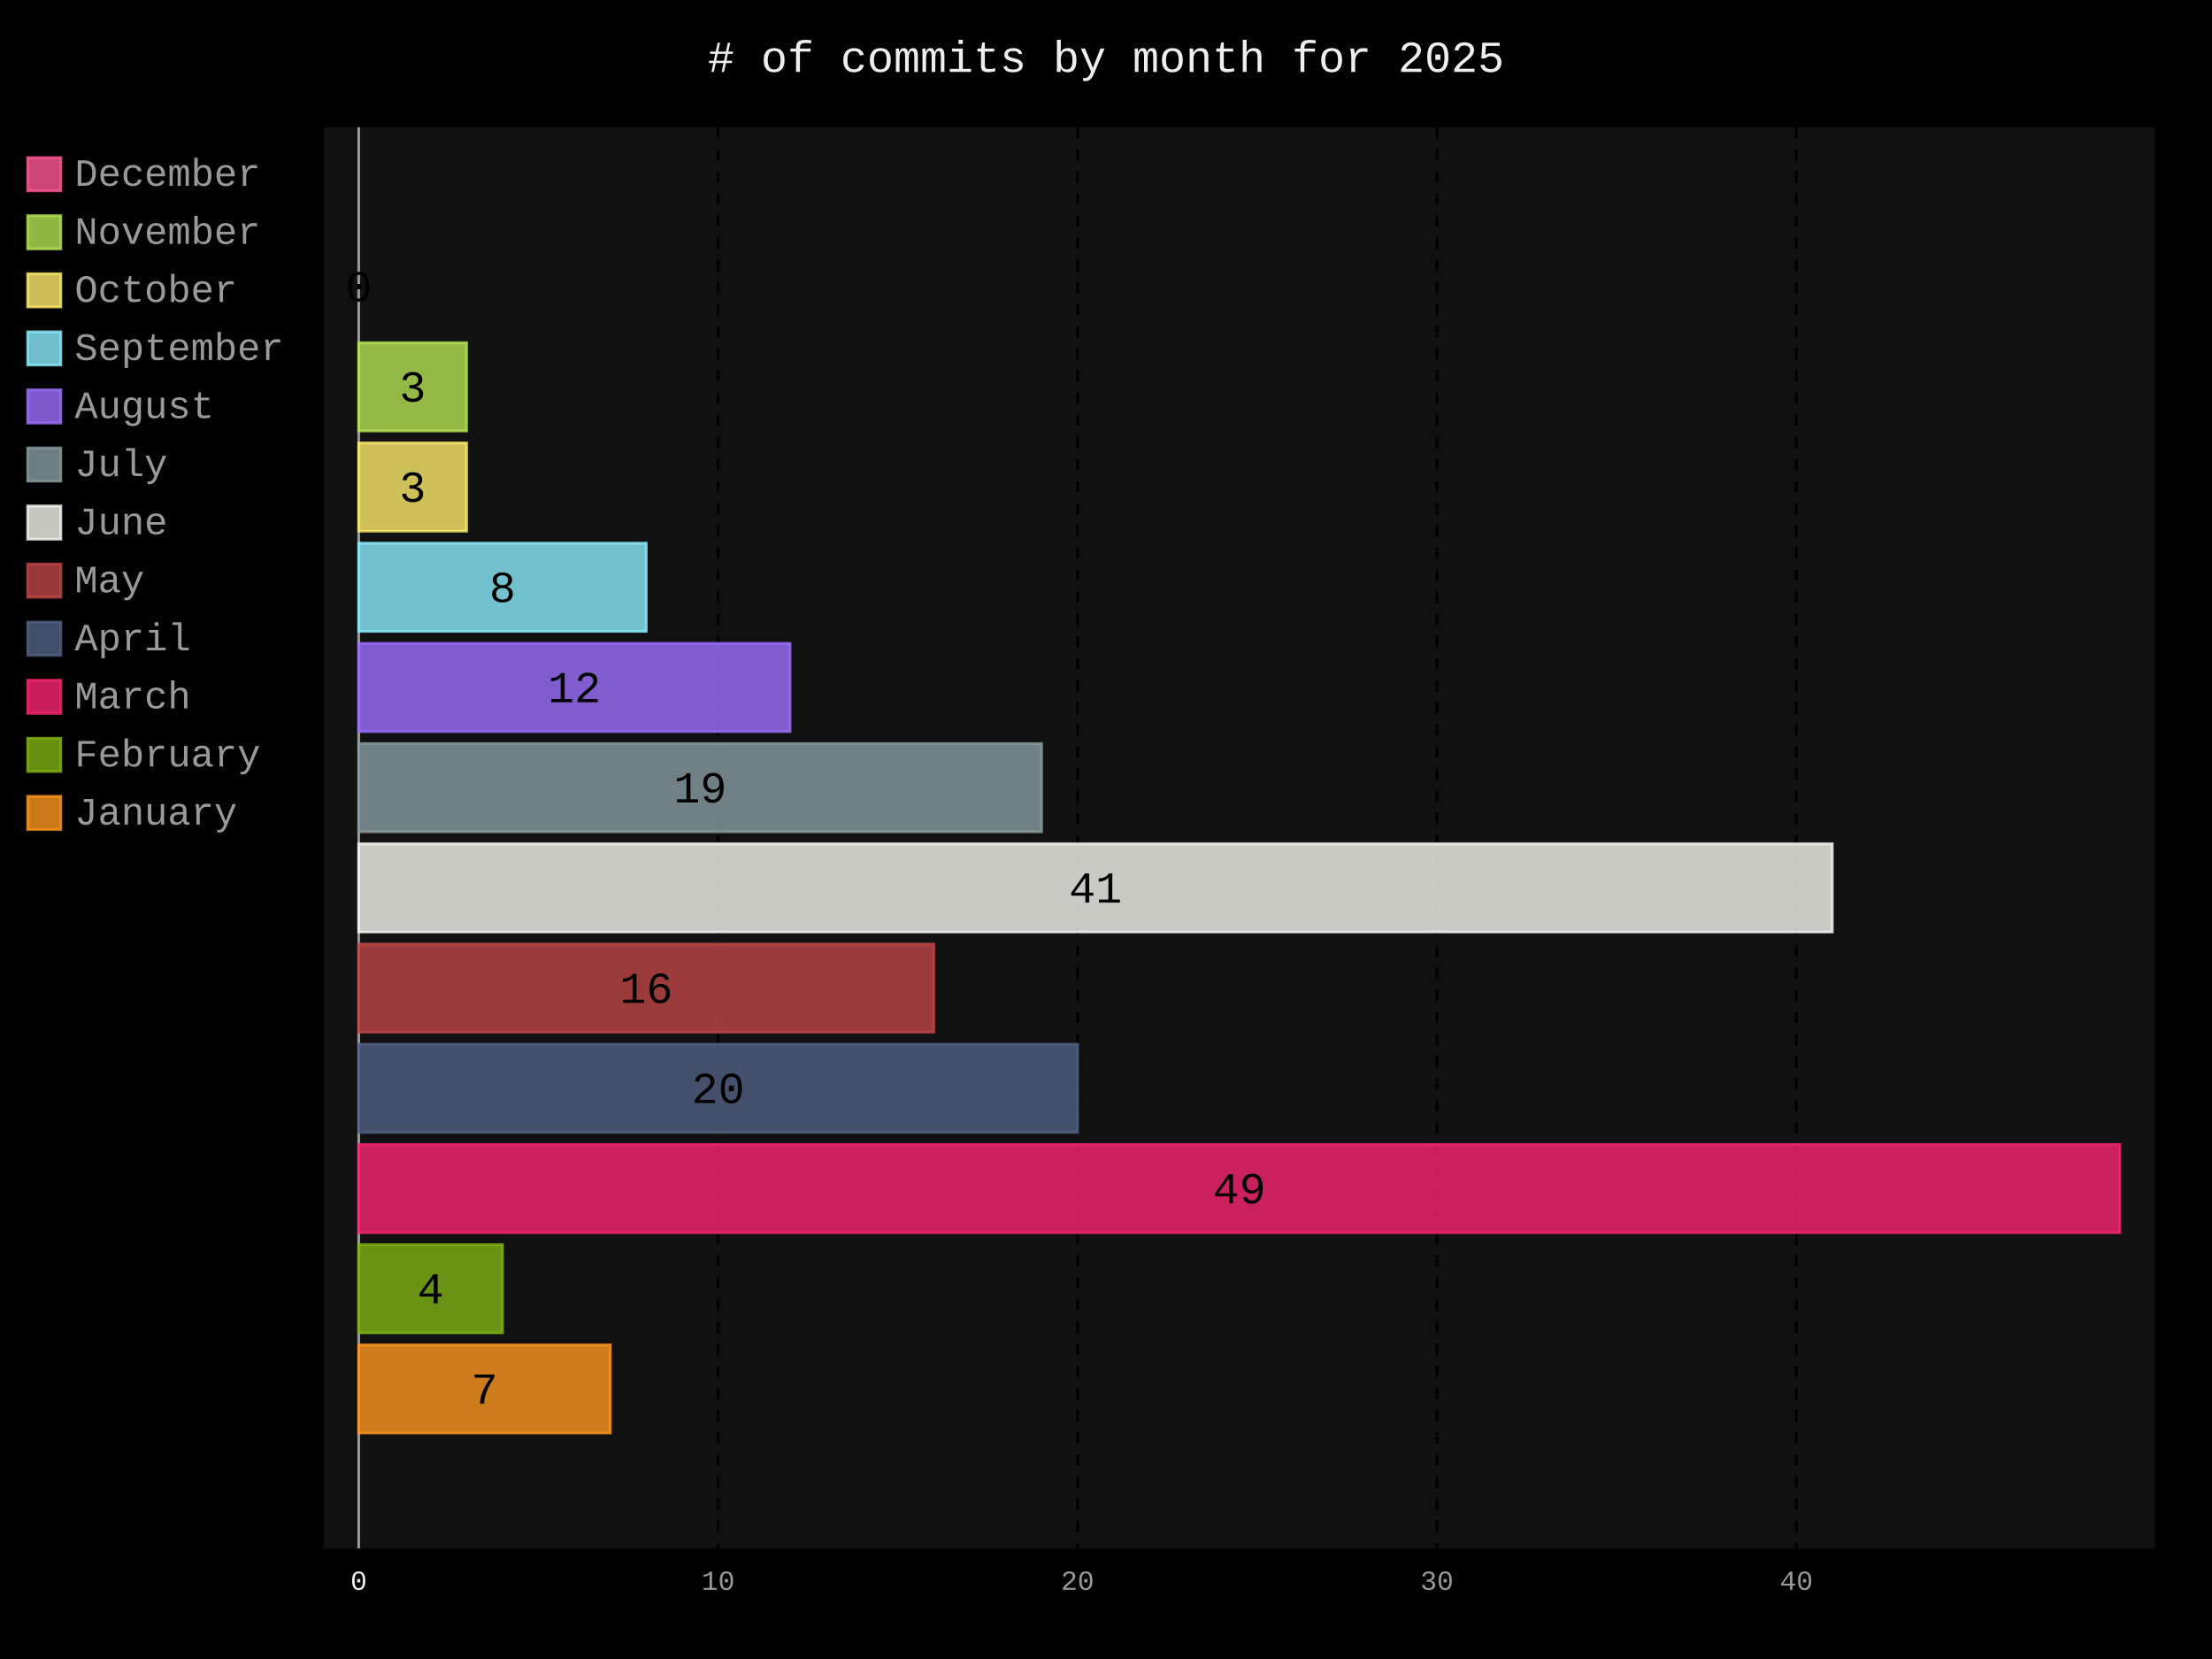
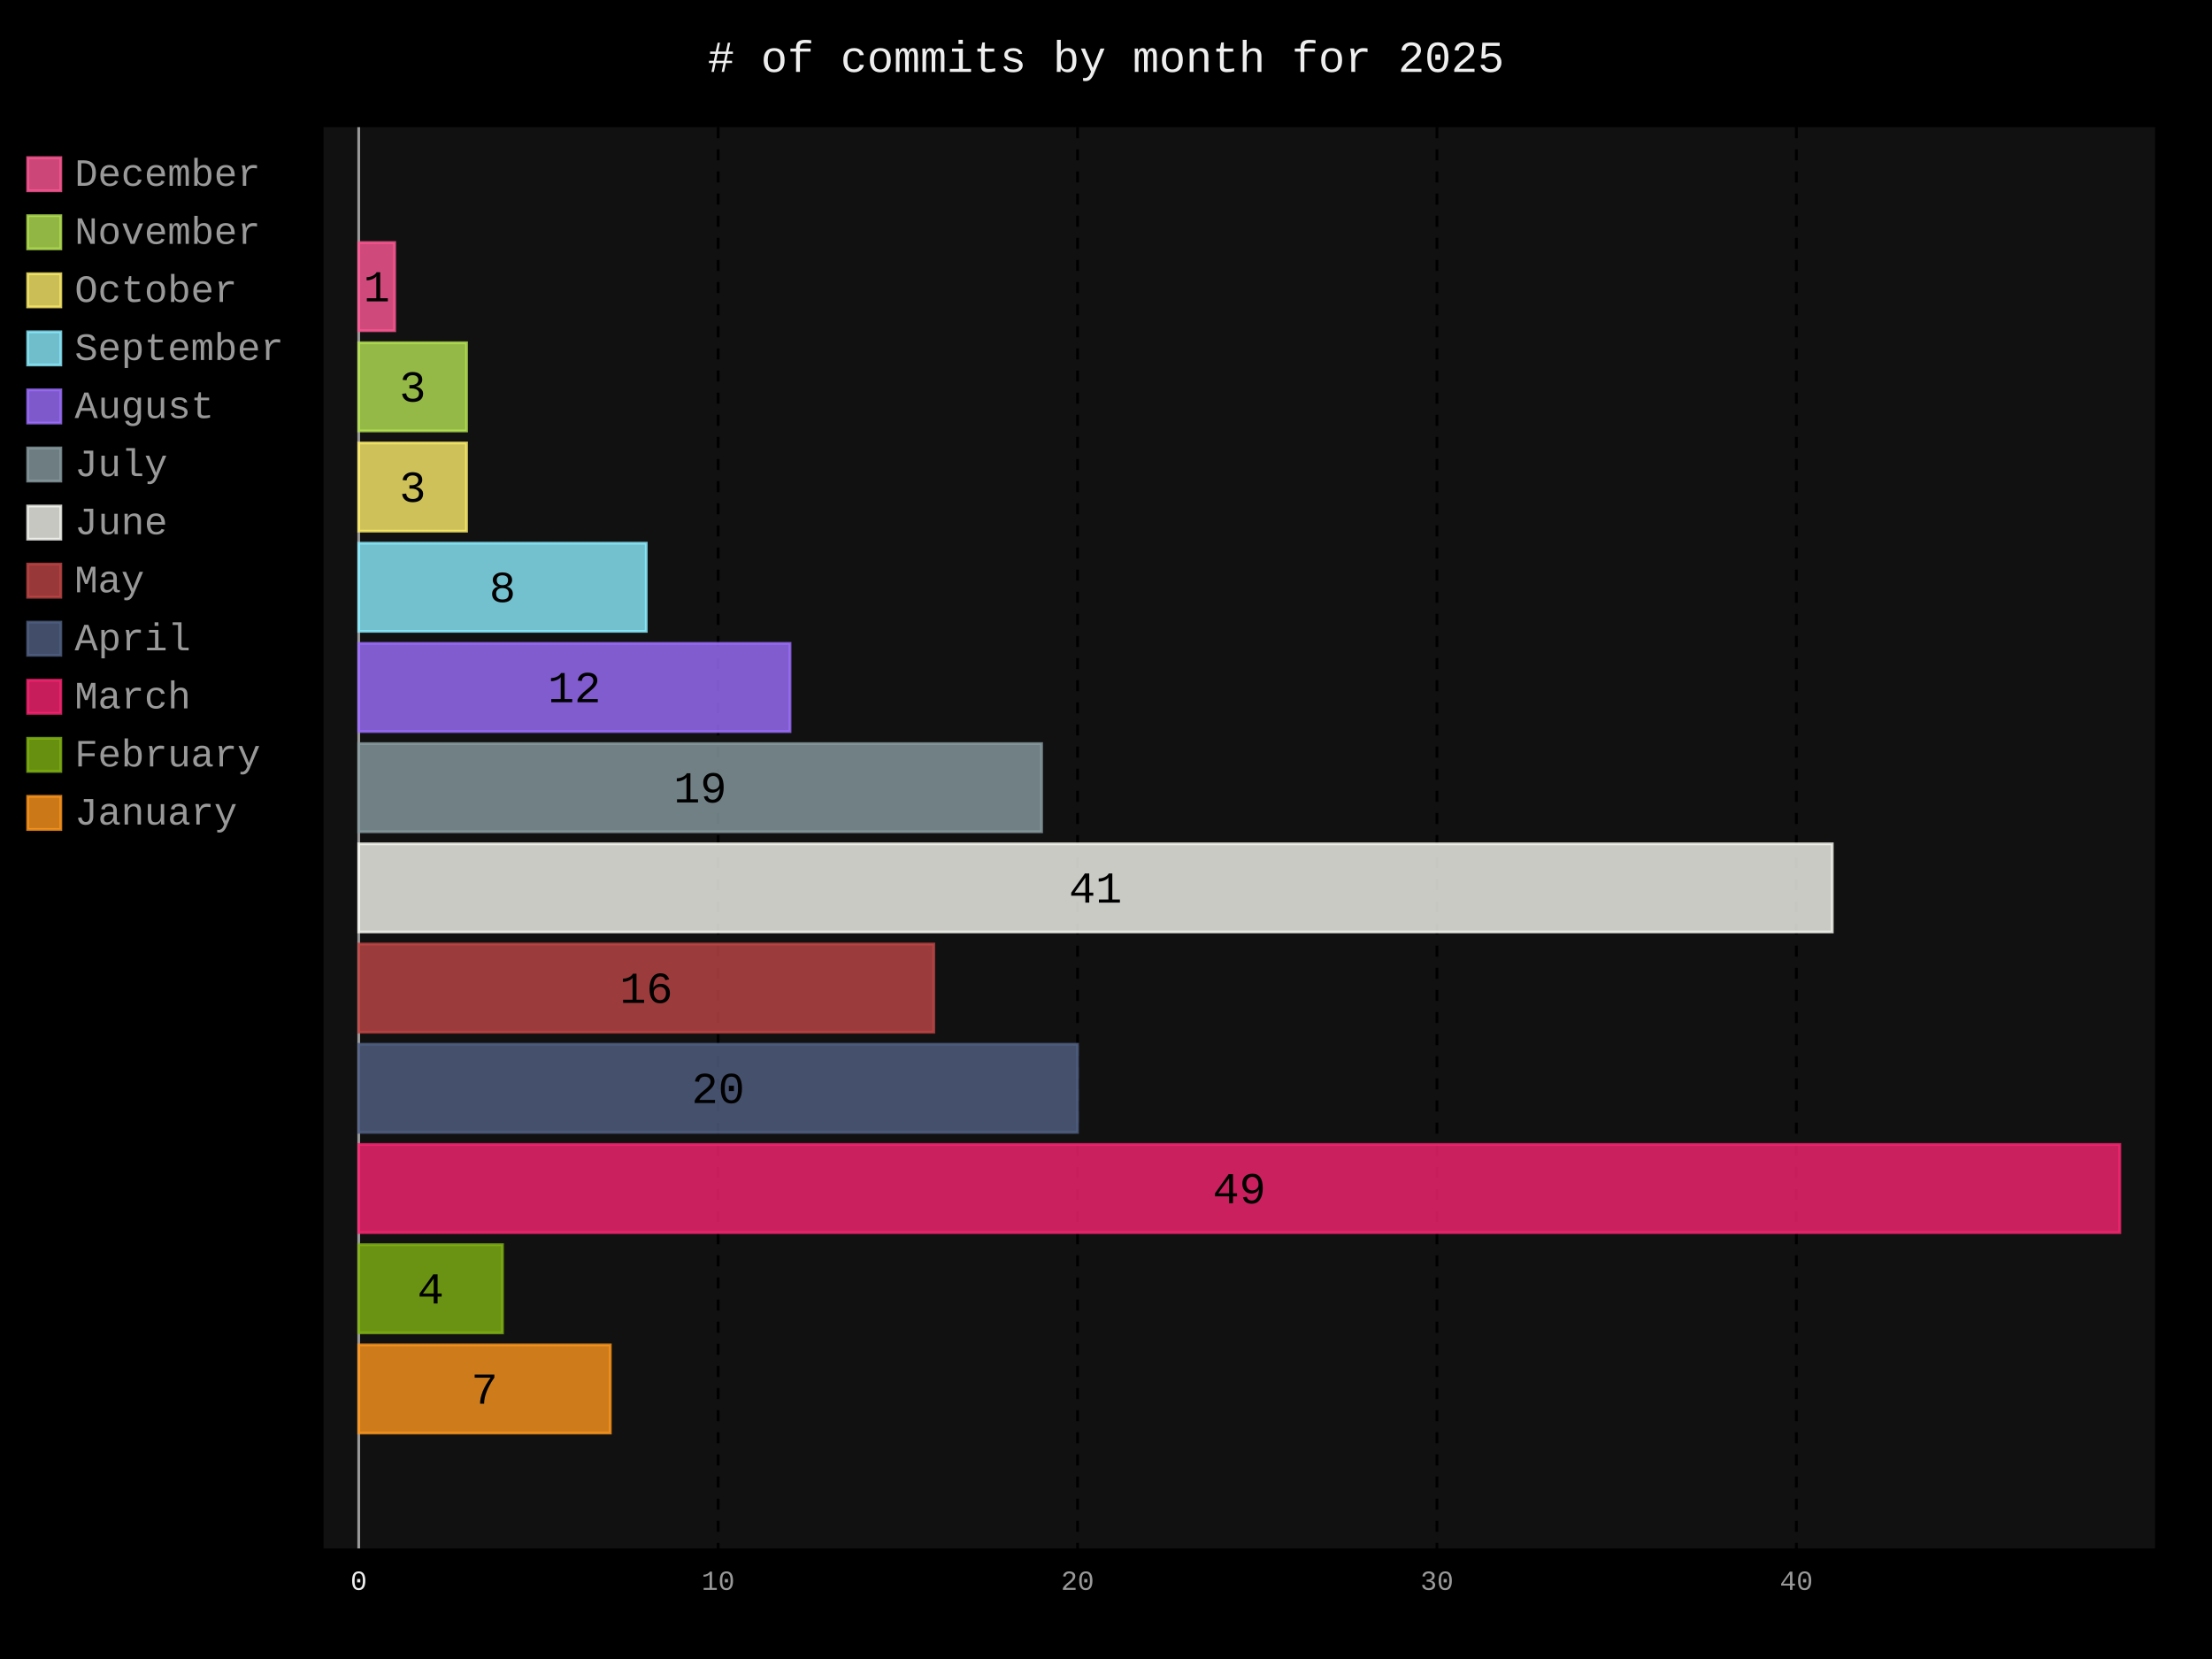
- <svg xmlns="http://www.w3.org/2000/svg" id="chart-81889643-c683-4de7-b06d-f722d2c1a10a" class="pygal-chart" viewBox="0 0 800 600">
+ <svg xmlns="http://www.w3.org/2000/svg" id="chart-bb4607c5-42cd-4144-acdf-a0cf18dce93a" class="pygal-chart" viewBox="0 0 800 600">
  <defs>
-     <style type="text/css">#chart-81889643-c683-4de7-b06d-f722d2c1a10a{-webkit-user-select:none;-webkit-font-smoothing:antialiased;font-family:Consolas,"Liberation Mono",Menlo,Courier,monospace}#chart-81889643-c683-4de7-b06d-f722d2c1a10a .title{font-family:Consolas,"Liberation Mono",Menlo,Courier,monospace;font-size:16px}#chart-81889643-c683-4de7-b06d-f722d2c1a10a .legends .legend text{font-family:Consolas,"Liberation Mono",Menlo,Courier,monospace;font-size:14px}#chart-81889643-c683-4de7-b06d-f722d2c1a10a .axis text{font-family:Consolas,"Liberation Mono",Menlo,Courier,monospace;font-size:10px}#chart-81889643-c683-4de7-b06d-f722d2c1a10a .axis text.major{font-family:Consolas,"Liberation Mono",Menlo,Courier,monospace;font-size:10px}#chart-81889643-c683-4de7-b06d-f722d2c1a10a .text-overlay text.value{font-family:Consolas,"Liberation Mono",Menlo,Courier,monospace;font-size:16px}#chart-81889643-c683-4de7-b06d-f722d2c1a10a .text-overlay text.label{font-family:Consolas,"Liberation Mono",Menlo,Courier,monospace;font-size:10px}#chart-81889643-c683-4de7-b06d-f722d2c1a10a .tooltip{font-family:Consolas,"Liberation Mono",Menlo,Courier,monospace;font-size:14px}#chart-81889643-c683-4de7-b06d-f722d2c1a10a text.no_data{font-family:Consolas,"Liberation Mono",Menlo,Courier,monospace;font-size:64px}
- #chart-81889643-c683-4de7-b06d-f722d2c1a10a{background-color:black}#chart-81889643-c683-4de7-b06d-f722d2c1a10a path,#chart-81889643-c683-4de7-b06d-f722d2c1a10a line,#chart-81889643-c683-4de7-b06d-f722d2c1a10a rect,#chart-81889643-c683-4de7-b06d-f722d2c1a10a circle{-webkit-transition:250ms;-moz-transition:250ms;transition:250ms}#chart-81889643-c683-4de7-b06d-f722d2c1a10a .graph &gt; .background{fill:black}#chart-81889643-c683-4de7-b06d-f722d2c1a10a .plot &gt; .background{fill:#111}#chart-81889643-c683-4de7-b06d-f722d2c1a10a .graph{fill:#999}#chart-81889643-c683-4de7-b06d-f722d2c1a10a text.no_data{fill:#eee}#chart-81889643-c683-4de7-b06d-f722d2c1a10a .title{fill:#eee}#chart-81889643-c683-4de7-b06d-f722d2c1a10a .legends .legend text{fill:#999}#chart-81889643-c683-4de7-b06d-f722d2c1a10a .legends .legend:hover text{fill:#eee}#chart-81889643-c683-4de7-b06d-f722d2c1a10a .axis .line{stroke:#eee}#chart-81889643-c683-4de7-b06d-f722d2c1a10a .axis .guide.line{stroke:#555}#chart-81889643-c683-4de7-b06d-f722d2c1a10a .axis .major.line{stroke:#999}#chart-81889643-c683-4de7-b06d-f722d2c1a10a .axis text.major{fill:#eee}#chart-81889643-c683-4de7-b06d-f722d2c1a10a .axis.y .guides:hover .guide.line,#chart-81889643-c683-4de7-b06d-f722d2c1a10a .line-graph .axis.x .guides:hover .guide.line,#chart-81889643-c683-4de7-b06d-f722d2c1a10a .stackedline-graph .axis.x .guides:hover .guide.line,#chart-81889643-c683-4de7-b06d-f722d2c1a10a .xy-graph .axis.x .guides:hover .guide.line{stroke:#eee}#chart-81889643-c683-4de7-b06d-f722d2c1a10a .axis .guides:hover text{fill:#eee}#chart-81889643-c683-4de7-b06d-f722d2c1a10a .reactive{fill-opacity:.8;stroke-opacity:.8;stroke-width:1}#chart-81889643-c683-4de7-b06d-f722d2c1a10a .ci{stroke:#999}#chart-81889643-c683-4de7-b06d-f722d2c1a10a .reactive.active,#chart-81889643-c683-4de7-b06d-f722d2c1a10a .active .reactive{fill-opacity:.4;stroke-opacity:.9;stroke-width:4}#chart-81889643-c683-4de7-b06d-f722d2c1a10a .ci .reactive.active{stroke-width:1.5}#chart-81889643-c683-4de7-b06d-f722d2c1a10a .series text{fill:#eee}#chart-81889643-c683-4de7-b06d-f722d2c1a10a .tooltip rect{fill:#111;stroke:#eee;-webkit-transition:opacity 250ms;-moz-transition:opacity 250ms;transition:opacity 250ms}#chart-81889643-c683-4de7-b06d-f722d2c1a10a .tooltip .label{fill:#999}#chart-81889643-c683-4de7-b06d-f722d2c1a10a .tooltip .label{fill:#999}#chart-81889643-c683-4de7-b06d-f722d2c1a10a .tooltip .legend{font-size:.8em;fill:#555}#chart-81889643-c683-4de7-b06d-f722d2c1a10a .tooltip .x_label{font-size:.6em;fill:#eee}#chart-81889643-c683-4de7-b06d-f722d2c1a10a .tooltip .xlink{font-size:.5em;text-decoration:underline}#chart-81889643-c683-4de7-b06d-f722d2c1a10a .tooltip .value{font-size:1.5em}#chart-81889643-c683-4de7-b06d-f722d2c1a10a .bound{font-size:.5em}#chart-81889643-c683-4de7-b06d-f722d2c1a10a .max-value{font-size:.75em;fill:#555}#chart-81889643-c683-4de7-b06d-f722d2c1a10a .map-element{fill:#111;stroke:#555 !important}#chart-81889643-c683-4de7-b06d-f722d2c1a10a .map-element .reactive{fill-opacity:inherit;stroke-opacity:inherit}#chart-81889643-c683-4de7-b06d-f722d2c1a10a .color-0,#chart-81889643-c683-4de7-b06d-f722d2c1a10a .color-0 a:visited{stroke:#ff5995;fill:#ff5995}#chart-81889643-c683-4de7-b06d-f722d2c1a10a .color-1,#chart-81889643-c683-4de7-b06d-f722d2c1a10a .color-1 a:visited{stroke:#b6e354;fill:#b6e354}#chart-81889643-c683-4de7-b06d-f722d2c1a10a .color-2,#chart-81889643-c683-4de7-b06d-f722d2c1a10a .color-2 a:visited{stroke:#feed6c;fill:#feed6c}#chart-81889643-c683-4de7-b06d-f722d2c1a10a .color-3,#chart-81889643-c683-4de7-b06d-f722d2c1a10a .color-3 a:visited{stroke:#8cedff;fill:#8cedff}#chart-81889643-c683-4de7-b06d-f722d2c1a10a .color-4,#chart-81889643-c683-4de7-b06d-f722d2c1a10a .color-4 a:visited{stroke:#9e6ffe;fill:#9e6ffe}#chart-81889643-c683-4de7-b06d-f722d2c1a10a .color-5,#chart-81889643-c683-4de7-b06d-f722d2c1a10a .color-5 a:visited{stroke:#899ca1;fill:#899ca1}#chart-81889643-c683-4de7-b06d-f722d2c1a10a .color-6,#chart-81889643-c683-4de7-b06d-f722d2c1a10a .color-6 a:visited{stroke:#f8f8f2;fill:#f8f8f2}#chart-81889643-c683-4de7-b06d-f722d2c1a10a .color-7,#chart-81889643-c683-4de7-b06d-f722d2c1a10a .color-7 a:visited{stroke:#bf4646;fill:#bf4646}#chart-81889643-c683-4de7-b06d-f722d2c1a10a .color-8,#chart-81889643-c683-4de7-b06d-f722d2c1a10a .color-8 a:visited{stroke:#516083;fill:#516083}#chart-81889643-c683-4de7-b06d-f722d2c1a10a .color-9,#chart-81889643-c683-4de7-b06d-f722d2c1a10a .color-9 a:visited{stroke:#f92672;fill:#f92672}#chart-81889643-c683-4de7-b06d-f722d2c1a10a .color-10,#chart-81889643-c683-4de7-b06d-f722d2c1a10a .color-10 a:visited{stroke:#82b414;fill:#82b414}#chart-81889643-c683-4de7-b06d-f722d2c1a10a .color-11,#chart-81889643-c683-4de7-b06d-f722d2c1a10a .color-11 a:visited{stroke:#fd971f;fill:#fd971f}#chart-81889643-c683-4de7-b06d-f722d2c1a10a .text-overlay .color-0 text{fill:black}#chart-81889643-c683-4de7-b06d-f722d2c1a10a .text-overlay .color-1 text{fill:black}#chart-81889643-c683-4de7-b06d-f722d2c1a10a .text-overlay .color-2 text{fill:black}#chart-81889643-c683-4de7-b06d-f722d2c1a10a .text-overlay .color-3 text{fill:black}#chart-81889643-c683-4de7-b06d-f722d2c1a10a .text-overlay .color-4 text{fill:black}#chart-81889643-c683-4de7-b06d-f722d2c1a10a .text-overlay .color-5 text{fill:black}#chart-81889643-c683-4de7-b06d-f722d2c1a10a .text-overlay .color-6 text{fill:black}#chart-81889643-c683-4de7-b06d-f722d2c1a10a .text-overlay .color-7 text{fill:black}#chart-81889643-c683-4de7-b06d-f722d2c1a10a .text-overlay .color-8 text{fill:black}#chart-81889643-c683-4de7-b06d-f722d2c1a10a .text-overlay .color-9 text{fill:black}#chart-81889643-c683-4de7-b06d-f722d2c1a10a .text-overlay .color-10 text{fill:black}#chart-81889643-c683-4de7-b06d-f722d2c1a10a .text-overlay .color-11 text{fill:black}
- #chart-81889643-c683-4de7-b06d-f722d2c1a10a text.no_data{text-anchor:middle}#chart-81889643-c683-4de7-b06d-f722d2c1a10a .guide.line{fill:none}#chart-81889643-c683-4de7-b06d-f722d2c1a10a .centered{text-anchor:middle}#chart-81889643-c683-4de7-b06d-f722d2c1a10a .title{text-anchor:middle}#chart-81889643-c683-4de7-b06d-f722d2c1a10a .legends .legend text{fill-opacity:1}#chart-81889643-c683-4de7-b06d-f722d2c1a10a .axis.x text{text-anchor:middle}#chart-81889643-c683-4de7-b06d-f722d2c1a10a .axis.x:not(.web) text[transform]{text-anchor:start}#chart-81889643-c683-4de7-b06d-f722d2c1a10a .axis.x:not(.web) text[transform].backwards{text-anchor:end}#chart-81889643-c683-4de7-b06d-f722d2c1a10a .axis.y text{text-anchor:end}#chart-81889643-c683-4de7-b06d-f722d2c1a10a .axis.y text[transform].backwards{text-anchor:start}#chart-81889643-c683-4de7-b06d-f722d2c1a10a .axis.y2 text{text-anchor:start}#chart-81889643-c683-4de7-b06d-f722d2c1a10a .axis.y2 text[transform].backwards{text-anchor:end}#chart-81889643-c683-4de7-b06d-f722d2c1a10a .axis .guide.line{stroke-dasharray:4,4;stroke:black}#chart-81889643-c683-4de7-b06d-f722d2c1a10a .axis .major.guide.line{stroke-dasharray:6,6;stroke:black}#chart-81889643-c683-4de7-b06d-f722d2c1a10a .horizontal .axis.y .guide.line,#chart-81889643-c683-4de7-b06d-f722d2c1a10a .horizontal .axis.y2 .guide.line,#chart-81889643-c683-4de7-b06d-f722d2c1a10a .vertical .axis.x .guide.line{opacity:0}#chart-81889643-c683-4de7-b06d-f722d2c1a10a .horizontal .axis.always_show .guide.line,#chart-81889643-c683-4de7-b06d-f722d2c1a10a .vertical .axis.always_show .guide.line{opacity:1 !important}#chart-81889643-c683-4de7-b06d-f722d2c1a10a .axis.y .guides:hover .guide.line,#chart-81889643-c683-4de7-b06d-f722d2c1a10a .axis.y2 .guides:hover .guide.line,#chart-81889643-c683-4de7-b06d-f722d2c1a10a .axis.x .guides:hover .guide.line{opacity:1}#chart-81889643-c683-4de7-b06d-f722d2c1a10a .axis .guides:hover text{opacity:1}#chart-81889643-c683-4de7-b06d-f722d2c1a10a .nofill{fill:none}#chart-81889643-c683-4de7-b06d-f722d2c1a10a .subtle-fill{fill-opacity:.2}#chart-81889643-c683-4de7-b06d-f722d2c1a10a .dot{stroke-width:1px;fill-opacity:1;stroke-opacity:1}#chart-81889643-c683-4de7-b06d-f722d2c1a10a .dot.active{stroke-width:5px}#chart-81889643-c683-4de7-b06d-f722d2c1a10a .dot.negative{fill:transparent}#chart-81889643-c683-4de7-b06d-f722d2c1a10a text,#chart-81889643-c683-4de7-b06d-f722d2c1a10a tspan{stroke:none !important}#chart-81889643-c683-4de7-b06d-f722d2c1a10a .series text.active{opacity:1}#chart-81889643-c683-4de7-b06d-f722d2c1a10a .tooltip rect{fill-opacity:.95;stroke-width:.5}#chart-81889643-c683-4de7-b06d-f722d2c1a10a .tooltip text{fill-opacity:1}#chart-81889643-c683-4de7-b06d-f722d2c1a10a .showable{visibility:hidden}#chart-81889643-c683-4de7-b06d-f722d2c1a10a .showable.shown{visibility:visible}#chart-81889643-c683-4de7-b06d-f722d2c1a10a .gauge-background{fill:rgba(229,229,229,1);stroke:none}#chart-81889643-c683-4de7-b06d-f722d2c1a10a .bg-lines{stroke:black;stroke-width:2px}</style>
+     <style type="text/css">#chart-bb4607c5-42cd-4144-acdf-a0cf18dce93a{-webkit-user-select:none;-webkit-font-smoothing:antialiased;font-family:Consolas,"Liberation Mono",Menlo,Courier,monospace}#chart-bb4607c5-42cd-4144-acdf-a0cf18dce93a .title{font-family:Consolas,"Liberation Mono",Menlo,Courier,monospace;font-size:16px}#chart-bb4607c5-42cd-4144-acdf-a0cf18dce93a .legends .legend text{font-family:Consolas,"Liberation Mono",Menlo,Courier,monospace;font-size:14px}#chart-bb4607c5-42cd-4144-acdf-a0cf18dce93a .axis text{font-family:Consolas,"Liberation Mono",Menlo,Courier,monospace;font-size:10px}#chart-bb4607c5-42cd-4144-acdf-a0cf18dce93a .axis text.major{font-family:Consolas,"Liberation Mono",Menlo,Courier,monospace;font-size:10px}#chart-bb4607c5-42cd-4144-acdf-a0cf18dce93a .text-overlay text.value{font-family:Consolas,"Liberation Mono",Menlo,Courier,monospace;font-size:16px}#chart-bb4607c5-42cd-4144-acdf-a0cf18dce93a .text-overlay text.label{font-family:Consolas,"Liberation Mono",Menlo,Courier,monospace;font-size:10px}#chart-bb4607c5-42cd-4144-acdf-a0cf18dce93a .tooltip{font-family:Consolas,"Liberation Mono",Menlo,Courier,monospace;font-size:14px}#chart-bb4607c5-42cd-4144-acdf-a0cf18dce93a text.no_data{font-family:Consolas,"Liberation Mono",Menlo,Courier,monospace;font-size:64px}
+ #chart-bb4607c5-42cd-4144-acdf-a0cf18dce93a{background-color:black}#chart-bb4607c5-42cd-4144-acdf-a0cf18dce93a path,#chart-bb4607c5-42cd-4144-acdf-a0cf18dce93a line,#chart-bb4607c5-42cd-4144-acdf-a0cf18dce93a rect,#chart-bb4607c5-42cd-4144-acdf-a0cf18dce93a circle{-webkit-transition:250ms;-moz-transition:250ms;transition:250ms}#chart-bb4607c5-42cd-4144-acdf-a0cf18dce93a .graph &gt; .background{fill:black}#chart-bb4607c5-42cd-4144-acdf-a0cf18dce93a .plot &gt; .background{fill:#111}#chart-bb4607c5-42cd-4144-acdf-a0cf18dce93a .graph{fill:#999}#chart-bb4607c5-42cd-4144-acdf-a0cf18dce93a text.no_data{fill:#eee}#chart-bb4607c5-42cd-4144-acdf-a0cf18dce93a .title{fill:#eee}#chart-bb4607c5-42cd-4144-acdf-a0cf18dce93a .legends .legend text{fill:#999}#chart-bb4607c5-42cd-4144-acdf-a0cf18dce93a .legends .legend:hover text{fill:#eee}#chart-bb4607c5-42cd-4144-acdf-a0cf18dce93a .axis .line{stroke:#eee}#chart-bb4607c5-42cd-4144-acdf-a0cf18dce93a .axis .guide.line{stroke:#555}#chart-bb4607c5-42cd-4144-acdf-a0cf18dce93a .axis .major.line{stroke:#999}#chart-bb4607c5-42cd-4144-acdf-a0cf18dce93a .axis text.major{fill:#eee}#chart-bb4607c5-42cd-4144-acdf-a0cf18dce93a .axis.y .guides:hover .guide.line,#chart-bb4607c5-42cd-4144-acdf-a0cf18dce93a .line-graph .axis.x .guides:hover .guide.line,#chart-bb4607c5-42cd-4144-acdf-a0cf18dce93a .stackedline-graph .axis.x .guides:hover .guide.line,#chart-bb4607c5-42cd-4144-acdf-a0cf18dce93a .xy-graph .axis.x .guides:hover .guide.line{stroke:#eee}#chart-bb4607c5-42cd-4144-acdf-a0cf18dce93a .axis .guides:hover text{fill:#eee}#chart-bb4607c5-42cd-4144-acdf-a0cf18dce93a .reactive{fill-opacity:.8;stroke-opacity:.8;stroke-width:1}#chart-bb4607c5-42cd-4144-acdf-a0cf18dce93a .ci{stroke:#999}#chart-bb4607c5-42cd-4144-acdf-a0cf18dce93a .reactive.active,#chart-bb4607c5-42cd-4144-acdf-a0cf18dce93a .active .reactive{fill-opacity:.4;stroke-opacity:.9;stroke-width:4}#chart-bb4607c5-42cd-4144-acdf-a0cf18dce93a .ci .reactive.active{stroke-width:1.5}#chart-bb4607c5-42cd-4144-acdf-a0cf18dce93a .series text{fill:#eee}#chart-bb4607c5-42cd-4144-acdf-a0cf18dce93a .tooltip rect{fill:#111;stroke:#eee;-webkit-transition:opacity 250ms;-moz-transition:opacity 250ms;transition:opacity 250ms}#chart-bb4607c5-42cd-4144-acdf-a0cf18dce93a .tooltip .label{fill:#999}#chart-bb4607c5-42cd-4144-acdf-a0cf18dce93a .tooltip .label{fill:#999}#chart-bb4607c5-42cd-4144-acdf-a0cf18dce93a .tooltip .legend{font-size:.8em;fill:#555}#chart-bb4607c5-42cd-4144-acdf-a0cf18dce93a .tooltip .x_label{font-size:.6em;fill:#eee}#chart-bb4607c5-42cd-4144-acdf-a0cf18dce93a .tooltip .xlink{font-size:.5em;text-decoration:underline}#chart-bb4607c5-42cd-4144-acdf-a0cf18dce93a .tooltip .value{font-size:1.5em}#chart-bb4607c5-42cd-4144-acdf-a0cf18dce93a .bound{font-size:.5em}#chart-bb4607c5-42cd-4144-acdf-a0cf18dce93a .max-value{font-size:.75em;fill:#555}#chart-bb4607c5-42cd-4144-acdf-a0cf18dce93a .map-element{fill:#111;stroke:#555 !important}#chart-bb4607c5-42cd-4144-acdf-a0cf18dce93a .map-element .reactive{fill-opacity:inherit;stroke-opacity:inherit}#chart-bb4607c5-42cd-4144-acdf-a0cf18dce93a .color-0,#chart-bb4607c5-42cd-4144-acdf-a0cf18dce93a .color-0 a:visited{stroke:#ff5995;fill:#ff5995}#chart-bb4607c5-42cd-4144-acdf-a0cf18dce93a .color-1,#chart-bb4607c5-42cd-4144-acdf-a0cf18dce93a .color-1 a:visited{stroke:#b6e354;fill:#b6e354}#chart-bb4607c5-42cd-4144-acdf-a0cf18dce93a .color-2,#chart-bb4607c5-42cd-4144-acdf-a0cf18dce93a .color-2 a:visited{stroke:#feed6c;fill:#feed6c}#chart-bb4607c5-42cd-4144-acdf-a0cf18dce93a .color-3,#chart-bb4607c5-42cd-4144-acdf-a0cf18dce93a .color-3 a:visited{stroke:#8cedff;fill:#8cedff}#chart-bb4607c5-42cd-4144-acdf-a0cf18dce93a .color-4,#chart-bb4607c5-42cd-4144-acdf-a0cf18dce93a .color-4 a:visited{stroke:#9e6ffe;fill:#9e6ffe}#chart-bb4607c5-42cd-4144-acdf-a0cf18dce93a .color-5,#chart-bb4607c5-42cd-4144-acdf-a0cf18dce93a .color-5 a:visited{stroke:#899ca1;fill:#899ca1}#chart-bb4607c5-42cd-4144-acdf-a0cf18dce93a .color-6,#chart-bb4607c5-42cd-4144-acdf-a0cf18dce93a .color-6 a:visited{stroke:#f8f8f2;fill:#f8f8f2}#chart-bb4607c5-42cd-4144-acdf-a0cf18dce93a .color-7,#chart-bb4607c5-42cd-4144-acdf-a0cf18dce93a .color-7 a:visited{stroke:#bf4646;fill:#bf4646}#chart-bb4607c5-42cd-4144-acdf-a0cf18dce93a .color-8,#chart-bb4607c5-42cd-4144-acdf-a0cf18dce93a .color-8 a:visited{stroke:#516083;fill:#516083}#chart-bb4607c5-42cd-4144-acdf-a0cf18dce93a .color-9,#chart-bb4607c5-42cd-4144-acdf-a0cf18dce93a .color-9 a:visited{stroke:#f92672;fill:#f92672}#chart-bb4607c5-42cd-4144-acdf-a0cf18dce93a .color-10,#chart-bb4607c5-42cd-4144-acdf-a0cf18dce93a .color-10 a:visited{stroke:#82b414;fill:#82b414}#chart-bb4607c5-42cd-4144-acdf-a0cf18dce93a .color-11,#chart-bb4607c5-42cd-4144-acdf-a0cf18dce93a .color-11 a:visited{stroke:#fd971f;fill:#fd971f}#chart-bb4607c5-42cd-4144-acdf-a0cf18dce93a .text-overlay .color-0 text{fill:black}#chart-bb4607c5-42cd-4144-acdf-a0cf18dce93a .text-overlay .color-1 text{fill:black}#chart-bb4607c5-42cd-4144-acdf-a0cf18dce93a .text-overlay .color-2 text{fill:black}#chart-bb4607c5-42cd-4144-acdf-a0cf18dce93a .text-overlay .color-3 text{fill:black}#chart-bb4607c5-42cd-4144-acdf-a0cf18dce93a .text-overlay .color-4 text{fill:black}#chart-bb4607c5-42cd-4144-acdf-a0cf18dce93a .text-overlay .color-5 text{fill:black}#chart-bb4607c5-42cd-4144-acdf-a0cf18dce93a .text-overlay .color-6 text{fill:black}#chart-bb4607c5-42cd-4144-acdf-a0cf18dce93a .text-overlay .color-7 text{fill:black}#chart-bb4607c5-42cd-4144-acdf-a0cf18dce93a .text-overlay .color-8 text{fill:black}#chart-bb4607c5-42cd-4144-acdf-a0cf18dce93a .text-overlay .color-9 text{fill:black}#chart-bb4607c5-42cd-4144-acdf-a0cf18dce93a .text-overlay .color-10 text{fill:black}#chart-bb4607c5-42cd-4144-acdf-a0cf18dce93a .text-overlay .color-11 text{fill:black}
+ #chart-bb4607c5-42cd-4144-acdf-a0cf18dce93a text.no_data{text-anchor:middle}#chart-bb4607c5-42cd-4144-acdf-a0cf18dce93a .guide.line{fill:none}#chart-bb4607c5-42cd-4144-acdf-a0cf18dce93a .centered{text-anchor:middle}#chart-bb4607c5-42cd-4144-acdf-a0cf18dce93a .title{text-anchor:middle}#chart-bb4607c5-42cd-4144-acdf-a0cf18dce93a .legends .legend text{fill-opacity:1}#chart-bb4607c5-42cd-4144-acdf-a0cf18dce93a .axis.x text{text-anchor:middle}#chart-bb4607c5-42cd-4144-acdf-a0cf18dce93a .axis.x:not(.web) text[transform]{text-anchor:start}#chart-bb4607c5-42cd-4144-acdf-a0cf18dce93a .axis.x:not(.web) text[transform].backwards{text-anchor:end}#chart-bb4607c5-42cd-4144-acdf-a0cf18dce93a .axis.y text{text-anchor:end}#chart-bb4607c5-42cd-4144-acdf-a0cf18dce93a .axis.y text[transform].backwards{text-anchor:start}#chart-bb4607c5-42cd-4144-acdf-a0cf18dce93a .axis.y2 text{text-anchor:start}#chart-bb4607c5-42cd-4144-acdf-a0cf18dce93a .axis.y2 text[transform].backwards{text-anchor:end}#chart-bb4607c5-42cd-4144-acdf-a0cf18dce93a .axis .guide.line{stroke-dasharray:4,4;stroke:black}#chart-bb4607c5-42cd-4144-acdf-a0cf18dce93a .axis .major.guide.line{stroke-dasharray:6,6;stroke:black}#chart-bb4607c5-42cd-4144-acdf-a0cf18dce93a .horizontal .axis.y .guide.line,#chart-bb4607c5-42cd-4144-acdf-a0cf18dce93a .horizontal .axis.y2 .guide.line,#chart-bb4607c5-42cd-4144-acdf-a0cf18dce93a .vertical .axis.x .guide.line{opacity:0}#chart-bb4607c5-42cd-4144-acdf-a0cf18dce93a .horizontal .axis.always_show .guide.line,#chart-bb4607c5-42cd-4144-acdf-a0cf18dce93a .vertical .axis.always_show .guide.line{opacity:1 !important}#chart-bb4607c5-42cd-4144-acdf-a0cf18dce93a .axis.y .guides:hover .guide.line,#chart-bb4607c5-42cd-4144-acdf-a0cf18dce93a .axis.y2 .guides:hover .guide.line,#chart-bb4607c5-42cd-4144-acdf-a0cf18dce93a .axis.x .guides:hover .guide.line{opacity:1}#chart-bb4607c5-42cd-4144-acdf-a0cf18dce93a .axis .guides:hover text{opacity:1}#chart-bb4607c5-42cd-4144-acdf-a0cf18dce93a .nofill{fill:none}#chart-bb4607c5-42cd-4144-acdf-a0cf18dce93a .subtle-fill{fill-opacity:.2}#chart-bb4607c5-42cd-4144-acdf-a0cf18dce93a .dot{stroke-width:1px;fill-opacity:1;stroke-opacity:1}#chart-bb4607c5-42cd-4144-acdf-a0cf18dce93a .dot.active{stroke-width:5px}#chart-bb4607c5-42cd-4144-acdf-a0cf18dce93a .dot.negative{fill:transparent}#chart-bb4607c5-42cd-4144-acdf-a0cf18dce93a text,#chart-bb4607c5-42cd-4144-acdf-a0cf18dce93a tspan{stroke:none !important}#chart-bb4607c5-42cd-4144-acdf-a0cf18dce93a .series text.active{opacity:1}#chart-bb4607c5-42cd-4144-acdf-a0cf18dce93a .tooltip rect{fill-opacity:.95;stroke-width:.5}#chart-bb4607c5-42cd-4144-acdf-a0cf18dce93a .tooltip text{fill-opacity:1}#chart-bb4607c5-42cd-4144-acdf-a0cf18dce93a .showable{visibility:hidden}#chart-bb4607c5-42cd-4144-acdf-a0cf18dce93a .showable.shown{visibility:visible}#chart-bb4607c5-42cd-4144-acdf-a0cf18dce93a .gauge-background{fill:rgba(229,229,229,1);stroke:none}#chart-bb4607c5-42cd-4144-acdf-a0cf18dce93a .bg-lines{stroke:black;stroke-width:2px}</style>
  </defs>
  <g class="graph horizontalbar-graph horizontal">
    <rect x="0" y="0" width="800" height="600" class="background" />
    <g transform="translate(117, 46)" class="plot">
      <rect x="0" y="0" width="662.4" height="514" class="background" />
      <g class="axis x always_show">
        <g class="guides">
          <path d="M12.738 0 v514" class="axis major line" />
          <text x="12.738" y="529.0" class="major">0</text>
        </g>
        <g class="guides">
          <path d="M142.723 0 v514" class="guide line" />
          <text x="142.723" y="529.0" class="">10</text>
        </g>
        <g class="guides">
          <path d="M272.707 0 v514" class="guide line" />
          <text x="272.707" y="529.0" class="">20</text>
        </g>
        <g class="guides">
          <path d="M402.691 0 v514" class="guide line" />
          <text x="402.691" y="529.0" class="">30</text>
        </g>
        <g class="guides">
          <path d="M532.676 0 v514" class="guide line" />
          <text x="532.676" y="529.0" class="">40</text>
        </g>
      </g>
      <g class="series serie-11 color-11">
        <g class="bars">
          <g class="bar">
            <rect x="12.738" y="440.393" rx="0" ry="0" width="90.989" height="31.894" class="rect reactive tooltip-trigger" />
          </g>
        </g>
      </g>
      <g class="series serie-10 color-10">
        <g class="bars">
          <g class="bar">
            <rect x="12.738" y="404.149" rx="0" ry="0" width="51.994" height="31.894" class="rect reactive tooltip-trigger" />
          </g>
        </g>
      </g>
      <g class="series serie-9 color-9">
        <g class="bars">
          <g class="bar">
            <rect x="12.738" y="367.905" rx="0" ry="0" width="636.923" height="31.894" class="rect reactive tooltip-trigger" />
          </g>
        </g>
      </g>
      <g class="series serie-8 color-8">
        <g class="bars">
          <g class="bar">
            <rect x="12.738" y="331.662" rx="0" ry="0" width="259.969" height="31.894" class="rect reactive tooltip-trigger" />
          </g>
        </g>
      </g>
      <g class="series serie-7 color-7">
        <g class="bars">
          <g class="bar">
            <rect x="12.738" y="295.418" rx="0" ry="0" width="207.975" height="31.894" class="rect reactive tooltip-trigger" />
          </g>
        </g>
      </g>
      <g class="series serie-6 color-6">
        <g class="bars">
          <g class="bar">
            <rect x="12.738" y="259.175" rx="0" ry="0" width="532.936" height="31.894" class="rect reactive tooltip-trigger" />
          </g>
        </g>
      </g>
      <g class="series serie-5 color-5">
        <g class="bars">
          <g class="bar">
            <rect x="12.738" y="222.931" rx="0" ry="0" width="246.97" height="31.894" class="rect reactive tooltip-trigger" />
          </g>
        </g>
      </g>
      <g class="series serie-4 color-4">
        <g class="bars">
          <g class="bar">
            <rect x="12.738" y="186.687" rx="0" ry="0" width="155.981" height="31.894" class="rect reactive tooltip-trigger" />
          </g>
        </g>
      </g>
      <g class="series serie-3 color-3">
        <g class="bars">
          <g class="bar">
            <rect x="12.738" y="150.444" rx="0" ry="0" width="103.987" height="31.894" class="rect reactive tooltip-trigger" />
          </g>
        </g>
      </g>
      <g class="series serie-2 color-2">
        <g class="bars">
          <g class="bar">
            <rect x="12.738" y="114.2" rx="0" ry="0" width="38.995" height="31.894" class="rect reactive tooltip-trigger" />
          </g>
        </g>
      </g>
      <g class="series serie-1 color-1">
        <g class="bars">
          <g class="bar">
            <rect x="12.738" y="77.957" rx="0" ry="0" width="38.995" height="31.894" class="rect reactive tooltip-trigger" />
          </g>
        </g>
      </g>
      <g class="series serie-0 color-0">
        <g class="bars">
          <g class="bar">
-             <rect x="12.738" y="41.713" rx="0" ry="0" height="31.894" class="rect reactive tooltip-trigger" />
+             <rect x="12.738" y="41.713" rx="0" ry="0" width="12.998" height="31.894" class="rect reactive tooltip-trigger" />
          </g>
        </g>
      </g>
    </g>
    <g class="titles">
      <text x="400.0" y="26" class="title plot_title"># of commits by month for 2025</text>
    </g>
    <g transform="translate(117, 46)" class="plot overlay">
      <g class="series serie-11 color-11" />
      <g class="series serie-10 color-10" />
      <g class="series serie-9 color-9" />
      <g class="series serie-8 color-8" />
      <g class="series serie-7 color-7" />
      <g class="series serie-6 color-6" />
      <g class="series serie-5 color-5" />
      <g class="series serie-4 color-4" />
      <g class="series serie-3 color-3" />
      <g class="series serie-2 color-2" />
      <g class="series serie-1 color-1" />
      <g class="series serie-0 color-0" />
    </g>
    <g transform="translate(117, 46)" class="plot text-overlay">
      <g class="series serie-11 color-11">
        <text text-anchor="middle" x="58.233" y="461.673" class="value">7</text>
      </g>
      <g class="series serie-10 color-10">
        <text text-anchor="middle" x="38.735" y="425.429" class="value">4</text>
      </g>
      <g class="series serie-9 color-9">
        <text text-anchor="middle" x="331.2" y="389.186" class="value">49</text>
      </g>
      <g class="series serie-8 color-8">
        <text text-anchor="middle" x="142.723" y="352.942" class="value">20</text>
      </g>
      <g class="series serie-7 color-7">
        <text text-anchor="middle" x="116.726" y="316.699" class="value">16</text>
      </g>
      <g class="series serie-6 color-6">
        <text text-anchor="middle" x="279.206" y="280.455" class="value">41</text>
      </g>
      <g class="series serie-5 color-5">
        <text text-anchor="middle" x="136.224" y="244.212" class="value">19</text>
      </g>
      <g class="series serie-4 color-4">
        <text text-anchor="middle" x="90.729" y="207.968" class="value">12</text>
      </g>
      <g class="series serie-3 color-3">
        <text text-anchor="middle" x="64.732" y="171.724" class="value">8</text>
      </g>
      <g class="series serie-2 color-2">
        <text text-anchor="middle" x="32.236" y="135.481" class="value">3</text>
      </g>
      <g class="series serie-1 color-1">
        <text text-anchor="middle" x="32.236" y="99.237" class="value">3</text>
      </g>
      <g class="series serie-0 color-0">
-         <text text-anchor="middle" x="12.738" y="62.994" class="value">0</text>
+         <text text-anchor="middle" x="19.238" y="62.994" class="value">1</text>
      </g>
    </g>
    <g transform="translate(117, 46)" class="plot tooltip-overlay">
      <g transform="translate(0 0)" style="opacity: 0" class="tooltip">
        <rect rx="0" ry="0" width="0" height="0" class="tooltip-box" />
        <g class="text" />
      </g>
    </g>
    <g transform="translate(10, 56)" class="legends">
      <g id="activate-serie-0" class="legend reactive activate-serie">
        <rect x="0.0" y="1.0" width="12" height="12" class="color-0 reactive" />
        <text x="17.0" y="11.2">December</text>
      </g>
      <g id="activate-serie-1" class="legend reactive activate-serie">
        <rect x="0.0" y="22.0" width="12" height="12" class="color-1 reactive" />
        <text x="17.0" y="32.2">November</text>
      </g>
      <g id="activate-serie-2" class="legend reactive activate-serie">
        <rect x="0.0" y="43.0" width="12" height="12" class="color-2 reactive" />
        <text x="17.0" y="53.2">October</text>
      </g>
      <g id="activate-serie-3" class="legend reactive activate-serie">
        <rect x="0.0" y="64.0" width="12" height="12" class="color-3 reactive" />
        <text x="17.0" y="74.2">September</text>
      </g>
      <g id="activate-serie-4" class="legend reactive activate-serie">
        <rect x="0.0" y="85.0" width="12" height="12" class="color-4 reactive" />
        <text x="17.0" y="95.2">August</text>
      </g>
      <g id="activate-serie-5" class="legend reactive activate-serie">
        <rect x="0.0" y="106.0" width="12" height="12" class="color-5 reactive" />
        <text x="17.0" y="116.2">July</text>
      </g>
      <g id="activate-serie-6" class="legend reactive activate-serie">
        <rect x="0.0" y="127.0" width="12" height="12" class="color-6 reactive" />
        <text x="17.0" y="137.2">June</text>
      </g>
      <g id="activate-serie-7" class="legend reactive activate-serie">
        <rect x="0.0" y="148.0" width="12" height="12" class="color-7 reactive" />
        <text x="17.0" y="158.2">May</text>
      </g>
      <g id="activate-serie-8" class="legend reactive activate-serie">
        <rect x="0.0" y="169.0" width="12" height="12" class="color-8 reactive" />
        <text x="17.0" y="179.2">April</text>
      </g>
      <g id="activate-serie-9" class="legend reactive activate-serie">
        <rect x="0.0" y="190.0" width="12" height="12" class="color-9 reactive" />
        <text x="17.0" y="200.2">March</text>
      </g>
      <g id="activate-serie-10" class="legend reactive activate-serie">
        <rect x="0.0" y="211.0" width="12" height="12" class="color-10 reactive" />
        <text x="17.0" y="221.2">February</text>
      </g>
      <g id="activate-serie-11" class="legend reactive activate-serie">
        <rect x="0.0" y="232.0" width="12" height="12" class="color-11 reactive" />
        <text x="17.0" y="242.2">January</text>
      </g>
    </g>
    <g transform="translate(790, 56)" class="legends" />
  </g>
</svg>
